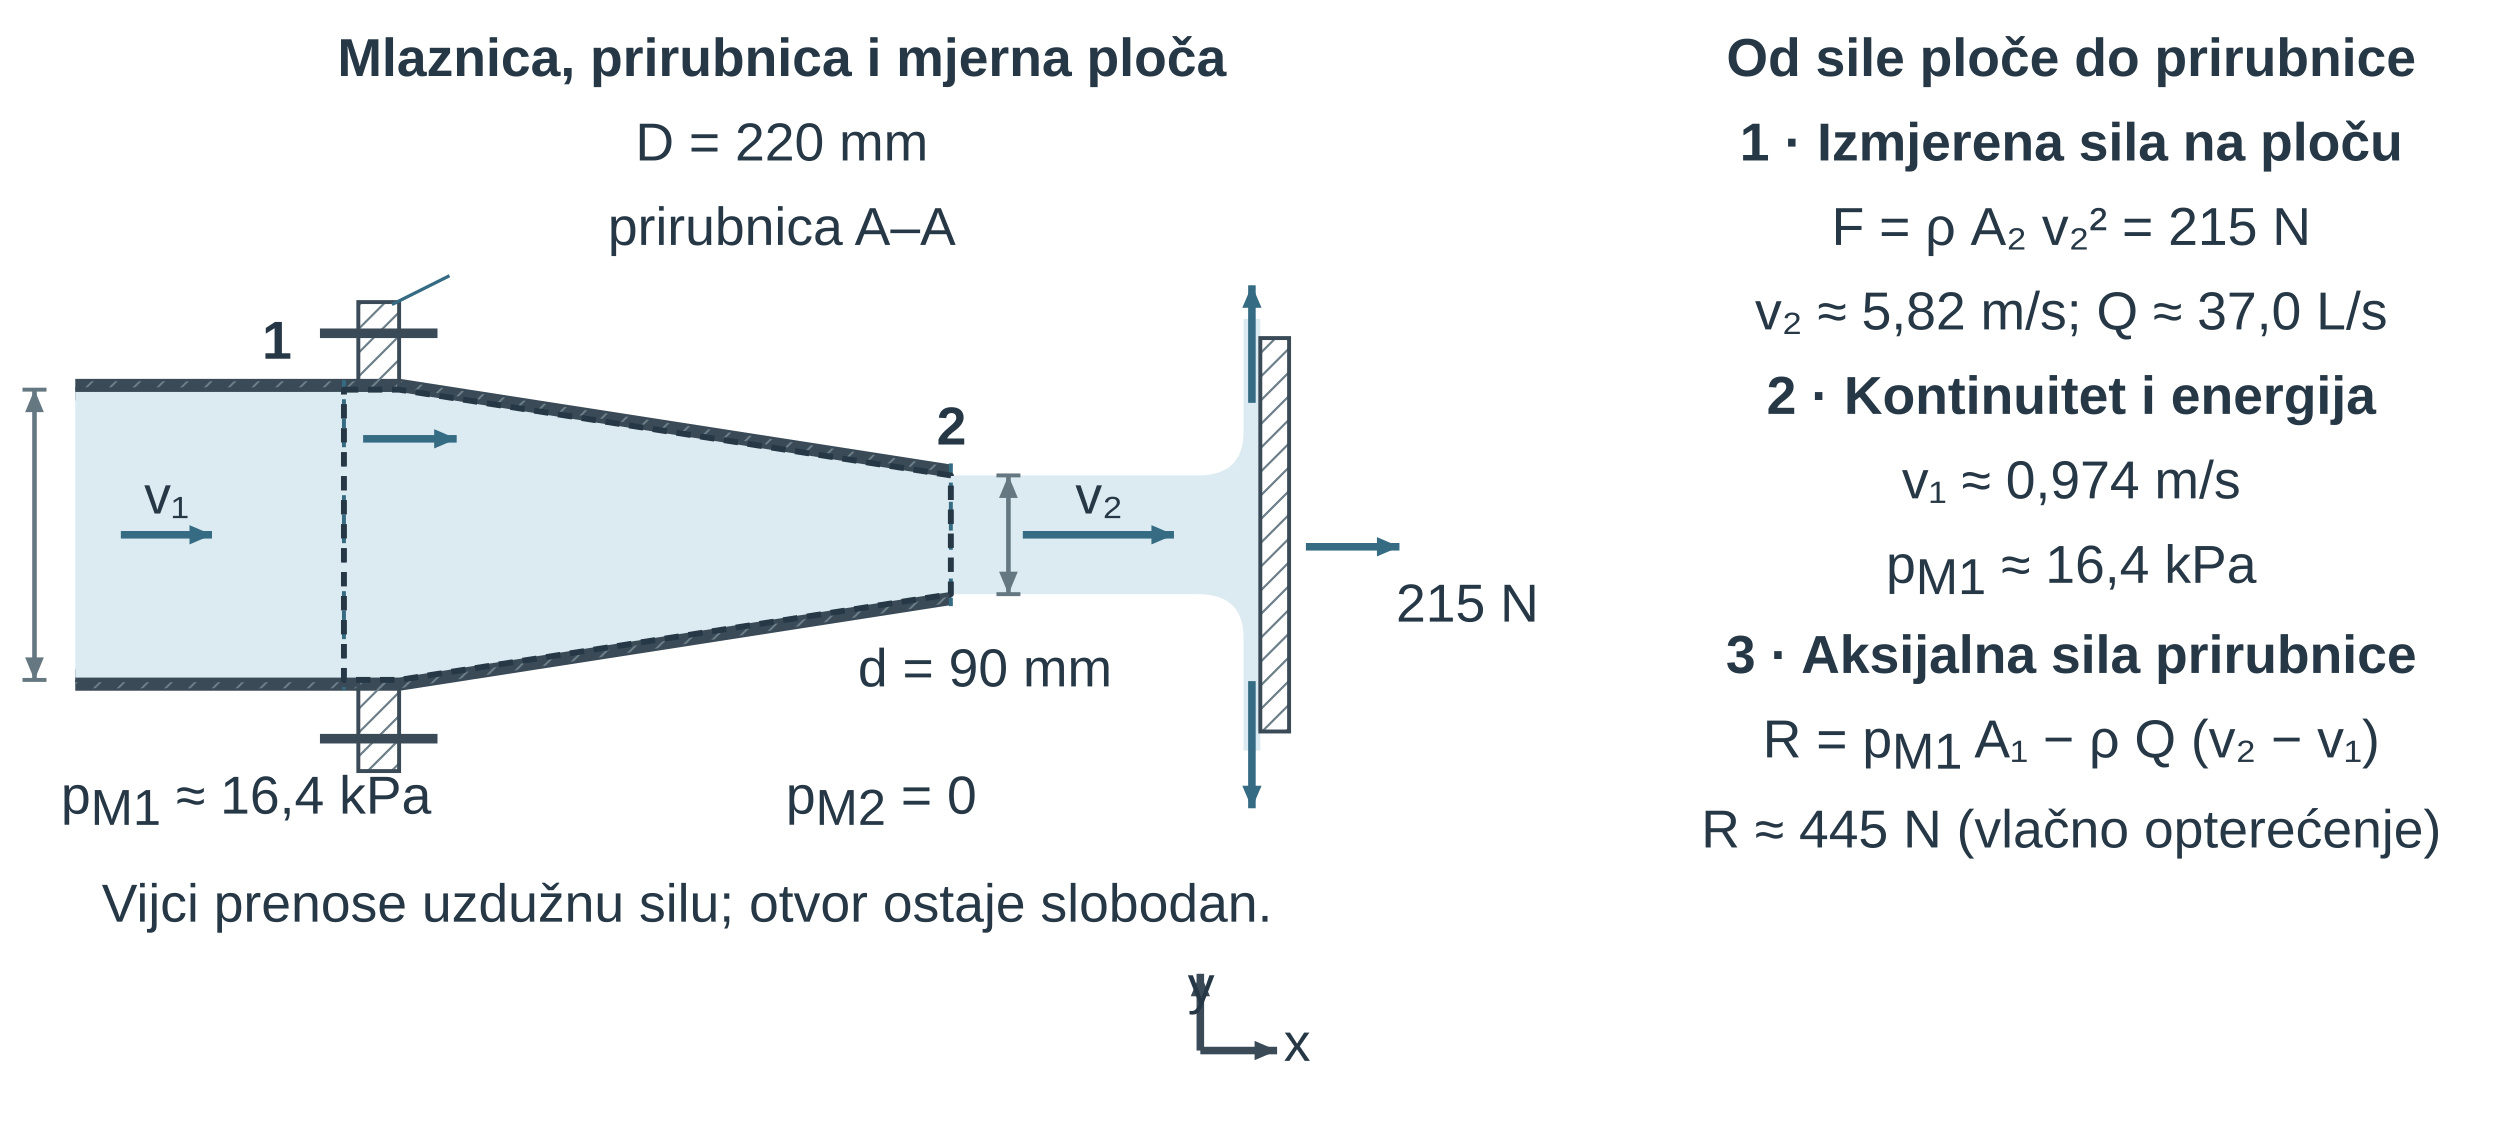
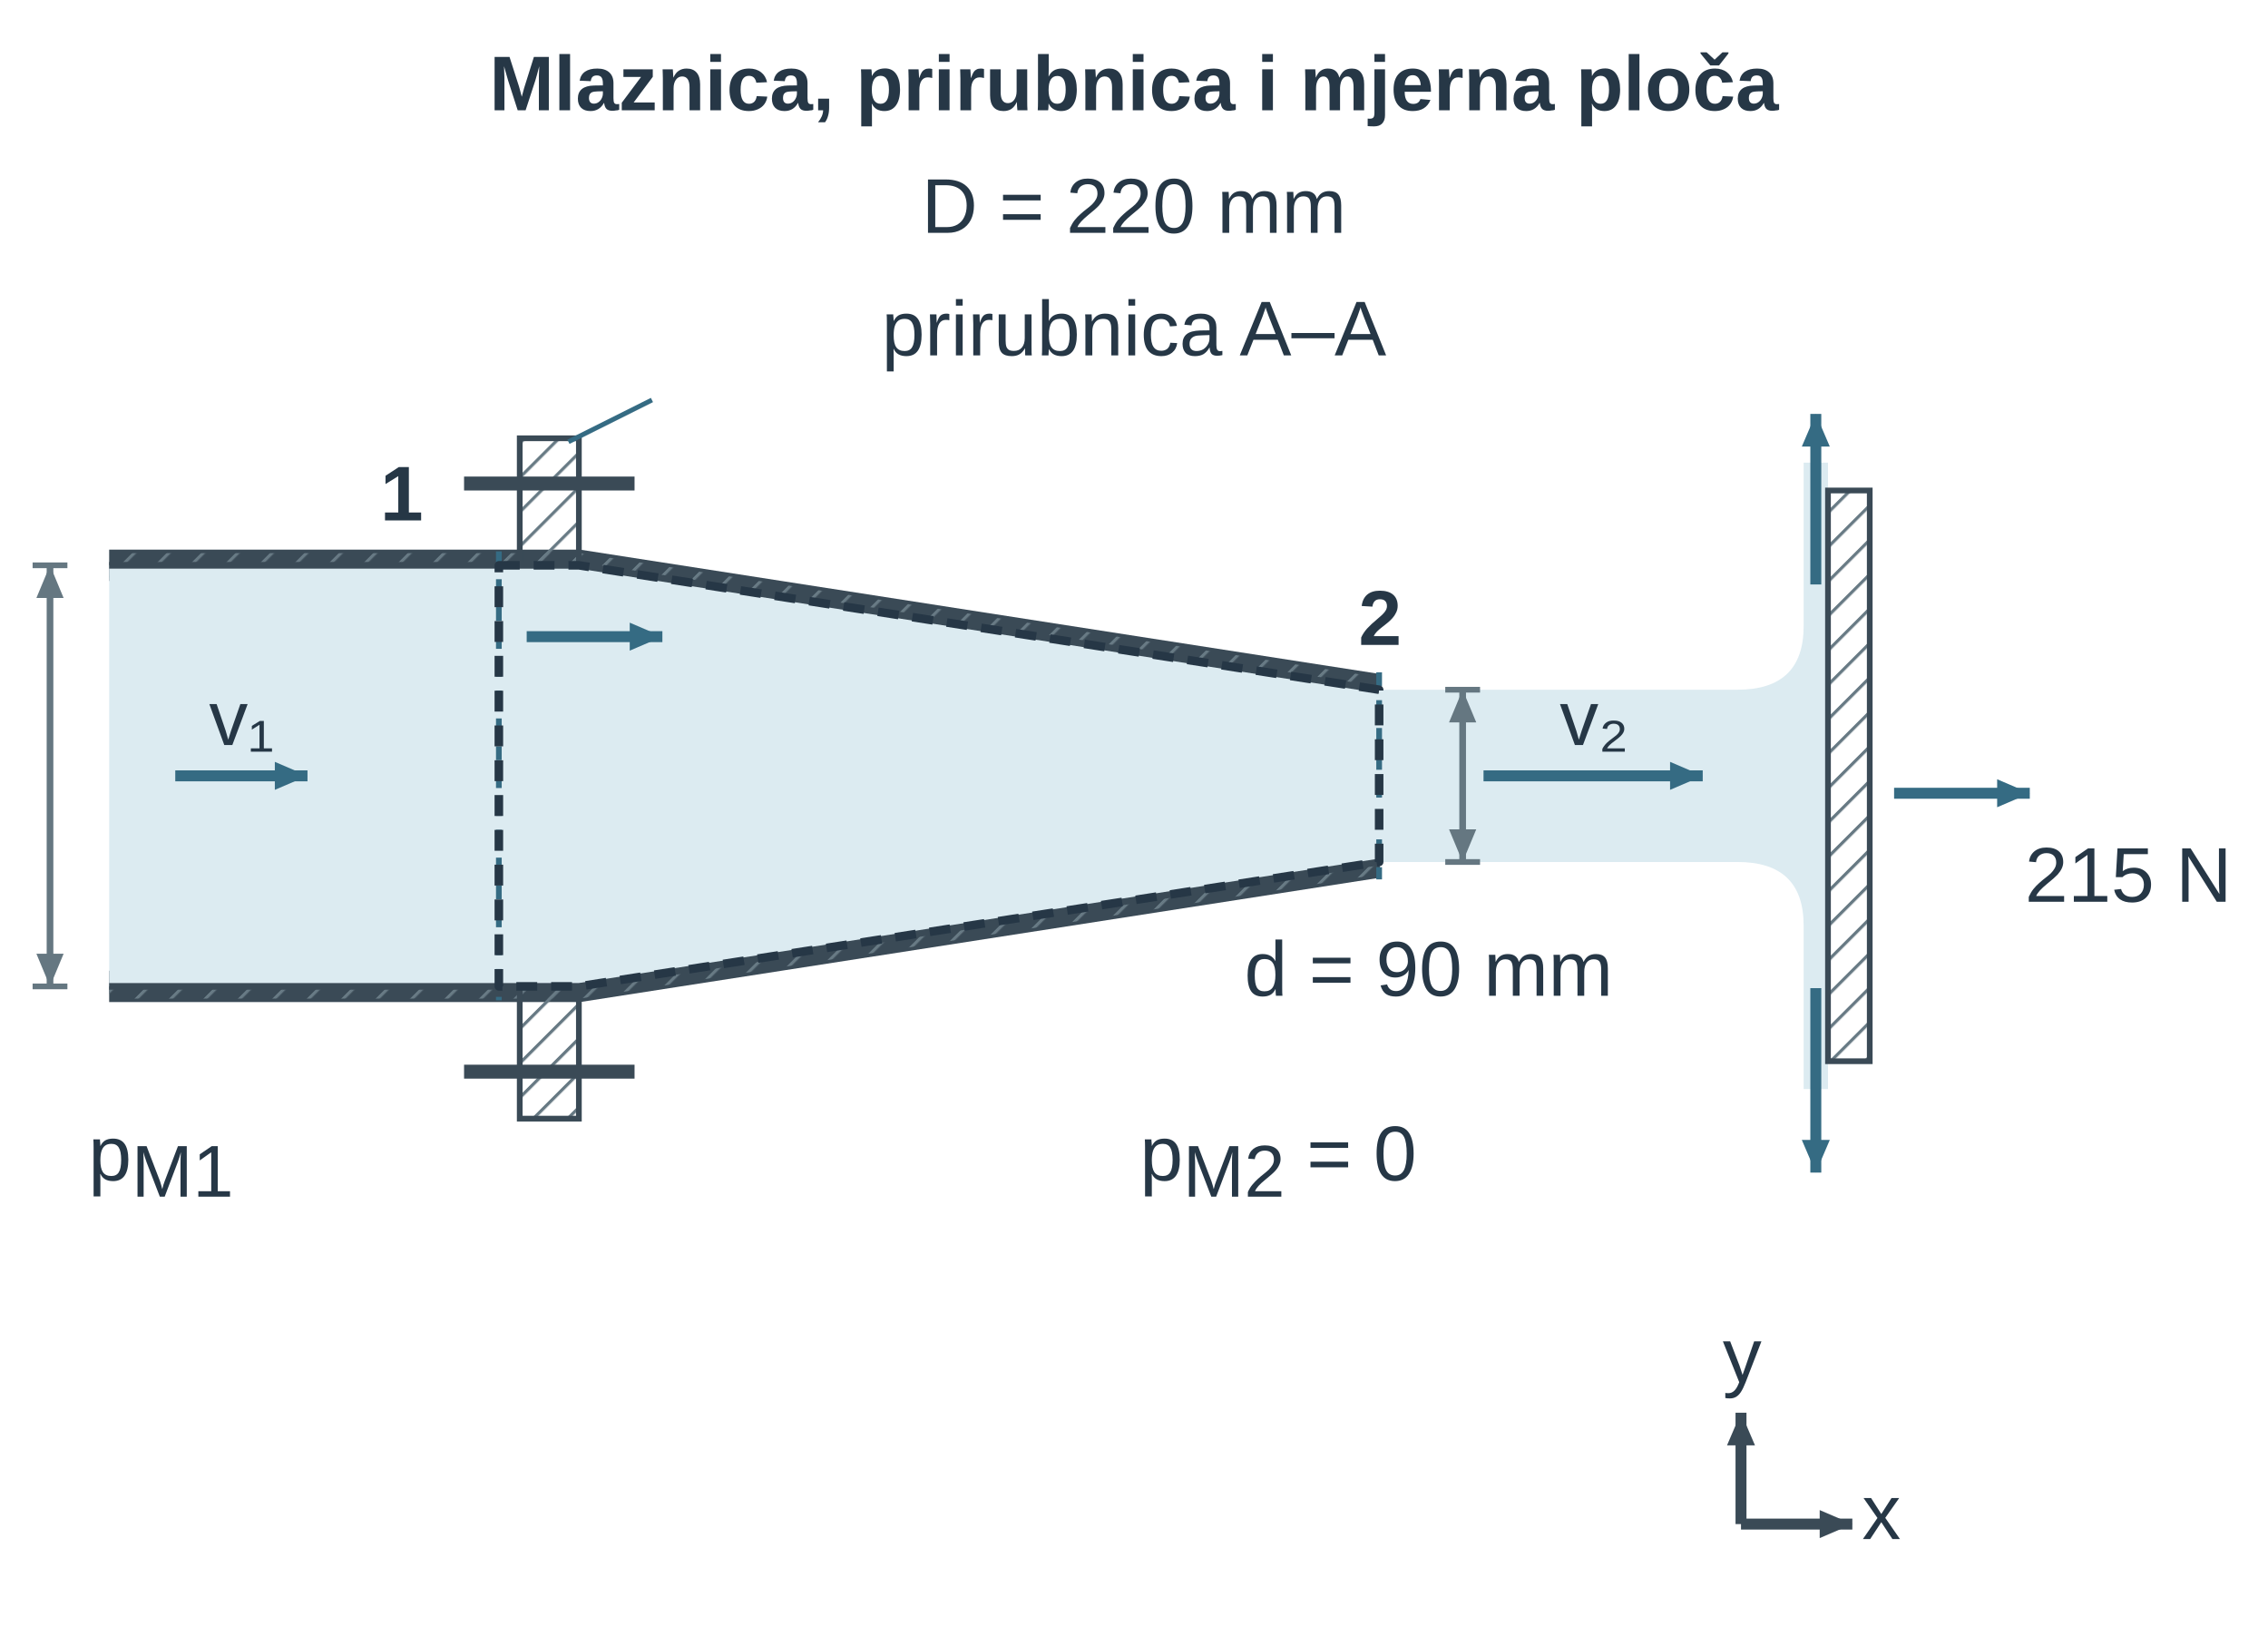
- <svg xmlns="http://www.w3.org/2000/svg" width="443.959pt" height="201.392pt" viewBox="0 0 443.959 201.392" role="img">
+ <svg xmlns="http://www.w3.org/2000/svg" width="277.682pt" height="201.392pt" viewBox="0 0 277.682 201.392" role="img">
  <defs>
    <pattern id="u11v2_hatch" width="7" height="7" patternUnits="userSpaceOnUse" patternTransform="rotate(45)">
      <line x1="0" y1="0" x2="0" y2="7" stroke="#657781" stroke-width="1.8" />
    </pattern>
    <marker id="u11v2_v" markerWidth="7" markerHeight="6" refX="7" refY="3" orient="auto">
      <path d="M0 0 L7 3 L0 6 Z" fill="#356b83" />
    </marker>
    <marker id="u11v2_dim" markerWidth="6" markerHeight="5" refX="6" refY="2.5" orient="auto-start-reverse">
      <path d="M0 0 L6 2.5 L0 5 Z" fill="#657781" />
    </marker>
    <marker id="u11v2_dimSmall" markerWidth="3" markerHeight="3" refX="3" refY="1.5" orient="auto-start-reverse">
      <path d="M0 0 L3 1.5 L0 3 Z" fill="#356b83" />
    </marker>
    <marker id="u11v2_forceMarker" markerWidth="7" markerHeight="6" refX="7" refY="3" orient="auto">
      <path d="M0 0 L7 3 L0 6 Z" fill="#356b83" />
    </marker>
    <marker id="u11v2_pressureMarker" markerWidth="7" markerHeight="6" refX="7" refY="3" orient="auto">
      <path d="M0 0 L7 3 L0 6 Z" fill="#356b83" />
    </marker>
    <marker id="u11v2_reactionMarker" markerWidth="7" markerHeight="6" refX="7" refY="3" orient="auto">
      <path d="M0 0 L7 3 L0 6 Z" fill="#356b83" />
    </marker>
    <marker id="u11v2_axisMarker" markerWidth="7" markerHeight="6" refX="7" refY="3" orient="auto">
      <path d="M0 0 L7 3 L0 6 Z" fill="#3a4a56" />
    </marker>
  </defs>
  <g font-family="Arial, Liberation Sans, sans-serif">
    <g transform="translate(138.841 13.5)">
      <text data-source-text="1" x="0" y="0" text-anchor="middle" font-size="9.5" font-weight="600" fill="rgb(38, 55, 70)">Mlaznica, prirubnica i mjerna ploča</text>
    </g>
    <g transform="translate(138.841 28.5)">
      <text data-source-text="7" x="0" y="0" text-anchor="middle" font-size="9.5" font-weight="400" fill="rgb(38, 55, 70)">D = 220 mm</text>
    </g>
    <g transform="translate(138.841 43.5)">
      <text data-source-text="3" x="0" y="0" text-anchor="middle" font-size="9.5" font-weight="400" fill="rgb(38, 55, 70)">prirubnica A–A</text>
    </g>
-     <g transform="translate(-5.804 -11.531) scale(0.426)">
-       <g transform="matrix(1 0 0 1 0 0)">
+     <g transform="translate(-6.231 -7.268) scale(0.426)">
+       <g transform="matrix(1 0 0 1 1 -10)">
        <path d="M45 189.5 H180 L410 225.25" fill="none" stroke="rgb(58, 74, 86)" stroke-width="9px" stroke-linecap="butt" stroke-linejoin="round" stroke-dasharray="none" fill-opacity="1" stroke-opacity="1" opacity="1" marker-start="none" marker-mid="none" marker-end="none" data-source-geometry="1" />
      </g>
    </g>
-     <g transform="translate(-5.804 -11.531) scale(0.426)">
-       <g transform="matrix(1 0 0 1 0 0)">
+     <g transform="translate(-6.231 -7.268) scale(0.426)">
+       <g transform="matrix(1 0 0 1 1 -10)">
        <path d="M45 189.5 H180 L410 225.25" fill="none" stroke="url(#u11v2_hatch)" stroke-width="7px" stroke-linecap="butt" stroke-linejoin="round" stroke-dasharray="none" fill-opacity="1" stroke-opacity="1" opacity="1" marker-start="none" marker-mid="none" marker-end="none" data-source-geometry="2" />
      </g>
    </g>
-     <g transform="translate(-5.804 -11.531) scale(0.426)">
-       <g transform="matrix(1 0 0 1 0 0)">
+     <g transform="translate(-6.231 -7.268) scale(0.426)">
+       <g transform="matrix(1 0 0 1 1 -10)">
        <path d="M410 274.75 L180 310.5 H45" fill="none" stroke="rgb(58, 74, 86)" stroke-width="9px" stroke-linecap="butt" stroke-linejoin="round" stroke-dasharray="none" fill-opacity="1" stroke-opacity="1" opacity="1" marker-start="none" marker-mid="none" marker-end="none" data-source-geometry="3" />
      </g>
    </g>
-     <g transform="translate(-5.804 -11.531) scale(0.426)">
-       <g transform="matrix(1 0 0 1 0 0)">
+     <g transform="translate(-6.231 -7.268) scale(0.426)">
+       <g transform="matrix(1 0 0 1 1 -10)">
        <path d="M410 274.75 L180 310.5 H45" fill="none" stroke="url(#u11v2_hatch)" stroke-width="7px" stroke-linecap="butt" stroke-linejoin="round" stroke-dasharray="none" fill-opacity="1" stroke-opacity="1" opacity="1" marker-start="none" marker-mid="none" marker-end="none" data-source-geometry="4" />
      </g>
    </g>
-     <g transform="translate(-5.804 -11.531) scale(0.426)">
-       <g transform="matrix(1 0 0 1 0 0)">
+     <g transform="translate(-6.231 -7.268) scale(0.426)">
+       <g transform="matrix(1 0 0 1 1 -10)">
        <path d="M45 189.5 H180 L410 225.25 H513 Q532 225.25 532 207 V160 H539 V340 H532 V293 Q532 274.75 513 274.75 H410 L180 310.5 H45 Z" fill="rgb(220, 235, 241)" stroke="none" stroke-width="1.8px" stroke-linecap="butt" stroke-linejoin="miter" stroke-dasharray="none" fill-opacity="1" stroke-opacity="1" opacity="1" marker-start="none" marker-mid="none" marker-end="none" data-source-geometry="5" />
      </g>
    </g>
-     <g transform="translate(-5.804 -11.531) scale(0.426)">
-       <g transform="matrix(1 0 0 1 0 0)">
+     <g transform="translate(-6.231 -7.268) scale(0.426)">
+       <g transform="matrix(1 0 0 1 1 -10)">
        <path d="M45 189.5 H180 L410 225.25" fill="none" stroke="rgb(58, 74, 86)" stroke-width="1.916" stroke-linecap="butt" stroke-linejoin="miter" stroke-dasharray="none" fill-opacity="1" stroke-opacity="1" opacity="1" marker-start="none" marker-mid="none" marker-end="none" data-source-geometry="6" />
      </g>
    </g>
-     <g transform="translate(-5.804 -11.531) scale(0.426)">
-       <g transform="matrix(1 0 0 1 0 0)">
+     <g transform="translate(-6.231 -7.268) scale(0.426)">
+       <g transform="matrix(1 0 0 1 1 -10)">
        <path d="M410 274.75 L180 310.5 H45" fill="none" stroke="rgb(58, 74, 86)" stroke-width="1.916" stroke-linecap="butt" stroke-linejoin="miter" stroke-dasharray="none" fill-opacity="1" stroke-opacity="1" opacity="1" marker-start="none" marker-mid="none" marker-end="none" data-source-geometry="7" />
      </g>
    </g>
-     <g transform="translate(-5.804 -11.531) scale(0.426)">
-       <g transform="matrix(1 0 0 1 0 0)">
+     <g transform="translate(-6.231 -7.268) scale(0.426)">
+       <g transform="matrix(1 0 0 1 1 -10)">
        <rect x="163" y="153" width="17" height="36.5" rx="0" fill="url(#u11v2_hatch)" stroke="rgb(58, 74, 86)" stroke-width="1.642" stroke-linecap="butt" stroke-linejoin="miter" stroke-dasharray="none" fill-opacity="1" stroke-opacity="1" opacity="1" marker-start="none" marker-mid="none" marker-end="none" data-source-geometry="8" />
      </g>
    </g>
-     <g transform="translate(-5.804 -11.531) scale(0.426)">
-       <g transform="matrix(1 0 0 1 0 0)">
+     <g transform="translate(-6.231 -7.268) scale(0.426)">
+       <g transform="matrix(1 0 0 1 1 -10)">
        <rect x="163" y="310.5" width="17" height="38" rx="0" fill="url(#u11v2_hatch)" stroke="rgb(58, 74, 86)" stroke-width="1.642" stroke-linecap="butt" stroke-linejoin="miter" stroke-dasharray="none" fill-opacity="1" stroke-opacity="1" opacity="1" marker-start="none" marker-mid="none" marker-end="none" data-source-geometry="9" />
      </g>
    </g>
-     <g transform="translate(-5.804 -11.531) scale(0.426)">
-       <g transform="matrix(1 0 0 1 0 0)">
+     <g transform="translate(-6.231 -7.268) scale(0.426)">
+       <g transform="matrix(1 0 0 1 1 -10)">
        <line x1="147" y1="166" x2="196" y2="166" stroke="rgb(58, 74, 86)" stroke-width="4px" fill="rgb(58, 74, 86)" stroke-linecap="butt" stroke-linejoin="miter" stroke-dasharray="none" fill-opacity="1" stroke-opacity="1" opacity="1" marker-start="none" marker-mid="none" marker-end="none" data-source-geometry="10" />
      </g>
    </g>
-     <g transform="translate(-5.804 -11.531) scale(0.426)">
-       <g transform="matrix(1 0 0 1 0 0)">
+     <g transform="translate(-6.231 -7.268) scale(0.426)">
+       <g transform="matrix(1 0 0 1 1 -10)">
        <line x1="147" y1="335" x2="196" y2="335" stroke="rgb(58, 74, 86)" stroke-width="4px" fill="rgb(58, 74, 86)" stroke-linecap="butt" stroke-linejoin="miter" stroke-dasharray="none" fill-opacity="1" stroke-opacity="1" opacity="1" marker-start="none" marker-mid="none" marker-end="none" data-source-geometry="11" />
      </g>
    </g>
-     <g transform="translate(-5.804 -11.531) scale(0.426)">
-       <g transform="matrix(1 0 0 1 0 0)">
+     <g transform="translate(-6.231 -7.268) scale(0.426)">
+       <g transform="matrix(1 0 0 1 1 -10)">
        <rect x="539" y="168" width="12" height="164" rx="0" fill="url(#u11v2_hatch)" stroke="rgb(58, 74, 86)" stroke-width="1.642" stroke-linecap="butt" stroke-linejoin="miter" stroke-dasharray="none" fill-opacity="1" stroke-opacity="1" opacity="1" marker-start="none" marker-mid="none" marker-end="none" data-source-geometry="12" />
      </g>
    </g>
-     <g transform="translate(-5.804 -11.531) scale(0.426)">
-       <g transform="matrix(1 0 0 1 0 0)">
+     <g transform="translate(-6.231 -7.268) scale(0.426)">
+       <g transform="matrix(1 0 0 1 1 -10)">
        <line x1="157" y1="185.5" x2="157" y2="314.5" stroke="rgb(53, 107, 131)" stroke-width="1.642" stroke-dasharray="4px, 4px" fill="rgb(58, 74, 86)" stroke-linecap="butt" stroke-linejoin="miter" fill-opacity="1" stroke-opacity="1" opacity="1" marker-start="none" marker-mid="none" marker-end="none" data-source-geometry="13" />
      </g>
    </g>
-     <g transform="translate(-5.804 -11.531) scale(0.426)">
-       <g transform="matrix(1 0 0 1 0 0)">
+     <g transform="translate(-6.231 -7.268) scale(0.426)">
+       <g transform="matrix(1 0 0 1 1 -10)">
        <line x1="201" y1="142" x2="177" y2="154" stroke="rgb(53, 107, 131)" stroke-width="1.368" fill="rgb(58, 74, 86)" stroke-linecap="butt" stroke-linejoin="miter" stroke-dasharray="none" fill-opacity="1" stroke-opacity="1" opacity="1" marker-start="none" marker-mid="none" marker-end="none" data-source-geometry="16" />
      </g>
    </g>
-     <g transform="translate(-5.804 -11.531) scale(0.426)">
-       <g transform="matrix(1 0 0 1 0 0)">
+     <g transform="translate(-6.231 -7.268) scale(0.426)">
+       <g transform="matrix(1 0 0 1 1 -10)">
        <line x1="410" y1="220.25" x2="410" y2="279.75" stroke="rgb(53, 107, 131)" stroke-width="1.642" stroke-dasharray="4px, 4px" fill="rgb(58, 74, 86)" stroke-linecap="butt" stroke-linejoin="miter" fill-opacity="1" stroke-opacity="1" opacity="1" marker-start="none" marker-mid="none" marker-end="none" data-source-geometry="17" />
      </g>
    </g>
    <defs>
      <marker id="u11v2_v-print-0-19-marker-end" markerWidth="9.384" markerHeight="8.043" refX="7" refY="3" orient="auto" viewBox="0 0 7 6" markerUnits="userSpaceOnUse">
        <path d="M0 0 L7 3 L0 6 Z" fill="#356b83" />
      </marker>
    </defs>
-     <g transform="translate(-5.804 -11.531) scale(0.426)">
-       <g transform="matrix(1 0 0 1 0 0)">
+     <g transform="translate(-6.231 -7.268) scale(0.426)">
+       <g transform="matrix(1 0 0 1 1 -10)">
        <path d="M64 250 L102 250" fill="none" stroke="rgb(53, 107, 131)" stroke-width="3.147" marker-end="url(#u11v2_v-print-0-19-marker-end)" stroke-linecap="butt" stroke-linejoin="miter" stroke-dasharray="none" fill-opacity="1" stroke-opacity="1" opacity="1" marker-start="none" marker-mid="none" data-source-geometry="19" />
      </g>
    </g>
    <defs>
      <marker id="u11v2_v-print-0-21-marker-end" markerWidth="9.384" markerHeight="8.043" refX="7" refY="3" orient="auto" viewBox="0 0 7 6" markerUnits="userSpaceOnUse">
        <path d="M0 0 L7 3 L0 6 Z" fill="#356b83" />
      </marker>
    </defs>
-     <g transform="translate(-5.804 -11.531) scale(0.426)">
-       <g transform="matrix(1 0 0 1 0 0)">
+     <g transform="translate(-6.231 -7.268) scale(0.426)">
+       <g transform="matrix(1 0 0 1 1 -10)">
        <path d="M440 250 L503 250" fill="none" stroke="rgb(53, 107, 131)" stroke-width="3.147" marker-end="url(#u11v2_v-print-0-21-marker-end)" stroke-linecap="butt" stroke-linejoin="miter" stroke-dasharray="none" fill-opacity="1" stroke-opacity="1" opacity="1" marker-start="none" marker-mid="none" data-source-geometry="21" />
      </g>
    </g>
    <defs>
      <marker id="u11v2_v-print-0-23-marker-end" markerWidth="9.384" markerHeight="8.043" refX="7" refY="3" orient="auto" viewBox="0 0 7 6" markerUnits="userSpaceOnUse">
        <path d="M0 0 L7 3 L0 6 Z" fill="#356b83" />
      </marker>
    </defs>
-     <g transform="translate(-5.804 -11.531) scale(0.426)">
-       <g transform="matrix(1 0 0 1 0 0)">
+     <g transform="translate(-6.231 -7.268) scale(0.426)">
+       <g transform="matrix(1 0 0 1 1 -10)">
        <path d="M535.5 195 L535.5 146" fill="none" stroke="rgb(53, 107, 131)" stroke-width="3.147" marker-end="url(#u11v2_v-print-0-23-marker-end)" stroke-linecap="butt" stroke-linejoin="miter" stroke-dasharray="none" fill-opacity="1" stroke-opacity="1" opacity="1" marker-start="none" marker-mid="none" data-source-geometry="23" />
      </g>
    </g>
    <defs>
      <marker id="u11v2_v-print-0-24-marker-end" markerWidth="9.384" markerHeight="8.043" refX="7" refY="3" orient="auto" viewBox="0 0 7 6" markerUnits="userSpaceOnUse">
        <path d="M0 0 L7 3 L0 6 Z" fill="#356b83" />
      </marker>
    </defs>
-     <g transform="translate(-5.804 -11.531) scale(0.426)">
-       <g transform="matrix(1 0 0 1 0 0)">
+     <g transform="translate(-6.231 -7.268) scale(0.426)">
+       <g transform="matrix(1 0 0 1 1 -10)">
        <path d="M535.5 311 L535.5 364" fill="none" stroke="rgb(53, 107, 131)" stroke-width="3.147" marker-end="url(#u11v2_v-print-0-24-marker-end)" stroke-linecap="butt" stroke-linejoin="miter" stroke-dasharray="none" fill-opacity="1" stroke-opacity="1" opacity="1" marker-start="none" marker-mid="none" data-source-geometry="24" />
      </g>
    </g>
-     <g transform="translate(-5.804 -11.531) scale(0.426)">
-       <g transform="matrix(1 0 0 1 0 0)">
+     <g transform="translate(-6.231 -7.268) scale(0.426)">
+       <g transform="matrix(1 0 0 1 1 -10)">
        <line x1="23" y1="189.5" x2="33" y2="189.5" stroke="rgb(101, 119, 129)" stroke-width="1.642" fill="rgb(58, 74, 86)" stroke-linecap="butt" stroke-linejoin="miter" stroke-dasharray="none" fill-opacity="1" stroke-opacity="1" opacity="1" marker-start="none" marker-mid="none" marker-end="none" data-source-geometry="25" />
      </g>
    </g>
-     <g transform="translate(-5.804 -11.531) scale(0.426)">
-       <g transform="matrix(1 0 0 1 0 0)">
+     <g transform="translate(-6.231 -7.268) scale(0.426)">
+       <g transform="matrix(1 0 0 1 1 -10)">
        <line x1="23" y1="310.5" x2="33" y2="310.5" stroke="rgb(101, 119, 129)" stroke-width="1.642" fill="rgb(58, 74, 86)" stroke-linecap="butt" stroke-linejoin="miter" stroke-dasharray="none" fill-opacity="1" stroke-opacity="1" opacity="1" marker-start="none" marker-mid="none" marker-end="none" data-source-geometry="26" />
      </g>
    </g>
    <defs>
      <marker id="u11v2_dim-print-0-27-marker-start" markerWidth="9.384" markerHeight="7.82" refX="6" refY="2.5" orient="auto-start-reverse" viewBox="0 0 6 5" markerUnits="userSpaceOnUse">
        <path d="M0 0 L6 2.5 L0 5 Z" fill="#657781" />
      </marker>
    </defs>
    <defs>
      <marker id="u11v2_dim-print-0-27-marker-end" markerWidth="9.384" markerHeight="7.82" refX="6" refY="2.5" orient="auto-start-reverse" viewBox="0 0 6 5" markerUnits="userSpaceOnUse">
        <path d="M0 0 L6 2.5 L0 5 Z" fill="#657781" />
      </marker>
    </defs>
-     <g transform="translate(-5.804 -11.531) scale(0.426)">
-       <g transform="matrix(1 0 0 1 0 0)">
+     <g transform="translate(-6.231 -7.268) scale(0.426)">
+       <g transform="matrix(1 0 0 1 1 -10)">
        <path d="M28 189.5 L28 310.5" fill="none" stroke="rgb(101, 119, 129)" stroke-width="1.916" marker-start="url(#u11v2_dim-print-0-27-marker-start)" marker-end="url(#u11v2_dim-print-0-27-marker-end)" stroke-linecap="butt" stroke-linejoin="miter" stroke-dasharray="none" fill-opacity="1" stroke-opacity="1" opacity="1" marker-mid="none" data-source-geometry="27" />
      </g>
    </g>
-     <g transform="translate(-5.804 -11.531) scale(0.426)">
-       <g transform="matrix(1 0 0 1 0 0)">
+     <g transform="translate(-6.231 -7.268) scale(0.426)">
+       <g transform="matrix(1 0 0 1 1 -10)">
        <line x1="429" y1="225.25" x2="439" y2="225.25" stroke="rgb(101, 119, 129)" stroke-width="1.642" fill="rgb(58, 74, 86)" stroke-linecap="butt" stroke-linejoin="miter" stroke-dasharray="none" fill-opacity="1" stroke-opacity="1" opacity="1" marker-start="none" marker-mid="none" marker-end="none" data-source-geometry="29" />
      </g>
    </g>
-     <g transform="translate(-5.804 -11.531) scale(0.426)">
-       <g transform="matrix(1 0 0 1 0 0)">
+     <g transform="translate(-6.231 -7.268) scale(0.426)">
+       <g transform="matrix(1 0 0 1 1 -10)">
        <line x1="429" y1="274.75" x2="439" y2="274.75" stroke="rgb(101, 119, 129)" stroke-width="1.642" fill="rgb(58, 74, 86)" stroke-linecap="butt" stroke-linejoin="miter" stroke-dasharray="none" fill-opacity="1" stroke-opacity="1" opacity="1" marker-start="none" marker-mid="none" marker-end="none" data-source-geometry="30" />
      </g>
    </g>
    <defs>
      <marker id="u11v2_dim-print-0-31-marker-start" markerWidth="9.384" markerHeight="7.82" refX="6" refY="2.5" orient="auto-start-reverse" viewBox="0 0 6 5" markerUnits="userSpaceOnUse">
        <path d="M0 0 L6 2.5 L0 5 Z" fill="#657781" />
      </marker>
    </defs>
    <defs>
      <marker id="u11v2_dim-print-0-31-marker-end" markerWidth="9.384" markerHeight="7.82" refX="6" refY="2.5" orient="auto-start-reverse" viewBox="0 0 6 5" markerUnits="userSpaceOnUse">
        <path d="M0 0 L6 2.5 L0 5 Z" fill="#657781" />
      </marker>
    </defs>
-     <g transform="translate(-5.804 -11.531) scale(0.426)">
-       <g transform="matrix(1 0 0 1 0 0)">
+     <g transform="translate(-6.231 -7.268) scale(0.426)">
+       <g transform="matrix(1 0 0 1 1 -10)">
        <path d="M434 225.25 L434 274.75" fill="none" stroke="rgb(101, 119, 129)" stroke-width="1.916" marker-start="url(#u11v2_dim-print-0-31-marker-start)" marker-end="url(#u11v2_dim-print-0-31-marker-end)" stroke-linecap="butt" stroke-linejoin="miter" stroke-dasharray="none" fill-opacity="1" stroke-opacity="1" opacity="1" marker-mid="none" data-source-geometry="31" />
      </g>
    </g>
    <defs>
      <marker id="u11v2_pressureMarker-print-0-35-marker-end" markerWidth="9.384" markerHeight="8.043" refX="7" refY="3" orient="auto" viewBox="0 0 7 6" markerUnits="userSpaceOnUse">
        <path d="M0 0 L7 3 L0 6 Z" fill="#356b83" />
      </marker>
    </defs>
-     <g transform="translate(-5.804 -11.531) scale(0.426)">
-       <g transform="matrix(1 0 0 1 0 0)">
+     <g transform="translate(-6.231 -7.268) scale(0.426)">
+       <g transform="matrix(1 0 0 1 1 -10)">
        <path d="M165 210 L204 210" fill="none" stroke="rgb(53, 107, 131)" stroke-width="3.147" marker-end="url(#u11v2_pressureMarker-print-0-35-marker-end)" stroke-linecap="butt" stroke-linejoin="miter" stroke-dasharray="none" fill-opacity="1" stroke-opacity="1" opacity="1" marker-start="none" marker-mid="none" data-source-geometry="35" />
      </g>
    </g>
    <defs>
      <marker id="u11v2_forceMarker-print-0-36-marker-end" markerWidth="9.384" markerHeight="8.043" refX="7" refY="3" orient="auto" viewBox="0 0 7 6" markerUnits="userSpaceOnUse">
        <path d="M0 0 L7 3 L0 6 Z" fill="#356b83" />
      </marker>
    </defs>
-     <g transform="translate(-5.804 -11.531) scale(0.426)">
-       <g transform="matrix(1 0 0 1 0 0)">
+     <g transform="translate(-6.231 -7.268) scale(0.426)">
+       <g transform="matrix(1 0 0 1 1 -10)">
        <path d="M558 255 L597 255" fill="none" stroke="rgb(53, 107, 131)" stroke-width="3.147" marker-end="url(#u11v2_forceMarker-print-0-36-marker-end)" stroke-linecap="butt" stroke-linejoin="miter" stroke-dasharray="none" fill-opacity="1" stroke-opacity="1" opacity="1" marker-start="none" marker-mid="none" data-source-geometry="36" />
      </g>
    </g>
    <defs>
-       <marker id="u11v2_axisMarker-print-0-39-marker-end" markerWidth="9.384" markerHeight="8.043" refX="7" refY="3" orient="auto" viewBox="0 0 7 6" markerUnits="userSpaceOnUse">
+       <marker id="u11v2_axisMarker-print-0-38-marker-end" markerWidth="9.384" markerHeight="8.043" refX="7" refY="3" orient="auto" viewBox="0 0 7 6" markerUnits="userSpaceOnUse">
        <path d="M0 0 L7 3 L0 6 Z" fill="#3a4a56" />
      </marker>
    </defs>
-     <g transform="translate(-5.804 -11.531) scale(0.426)">
-       <g transform="matrix(1 0 0 1 0 0)">
-         <path d="M514 465 L546 465" fill="none" stroke="rgb(58, 74, 86)" stroke-width="3.147" marker-end="url(#u11v2_axisMarker-print-0-39-marker-end)" stroke-linecap="butt" stroke-linejoin="miter" stroke-dasharray="none" fill-opacity="1" stroke-opacity="1" opacity="1" marker-start="none" marker-mid="none" data-source-geometry="39" />
-       </g>
-     </g>
-     <defs>
-       <marker id="u11v2_axisMarker-print-0-41-marker-end" markerWidth="9.384" markerHeight="8.043" refX="7" refY="3" orient="auto" viewBox="0 0 7 6" markerUnits="userSpaceOnUse">
+     <g transform="translate(-6.231 -7.268) scale(0.426)">
+       <g transform="matrix(1 0 0 1 1 -10)">
+         <path d="M514 465 L546 465" fill="none" stroke="rgb(58, 74, 86)" stroke-width="3.147" marker-end="url(#u11v2_axisMarker-print-0-38-marker-end)" stroke-linecap="butt" stroke-linejoin="miter" stroke-dasharray="none" fill-opacity="1" stroke-opacity="1" opacity="1" marker-start="none" marker-mid="none" data-source-geometry="38" />
+       </g>
+     </g>
+     <defs>
+       <marker id="u11v2_axisMarker-print-0-40-marker-end" markerWidth="9.384" markerHeight="8.043" refX="7" refY="3" orient="auto" viewBox="0 0 7 6" markerUnits="userSpaceOnUse">
        <path d="M0 0 L7 3 L0 6 Z" fill="#3a4a56" />
      </marker>
    </defs>
-     <g transform="translate(-5.804 -11.531) scale(0.426)">
-       <g transform="matrix(1 0 0 1 0 0)">
-         <path d="M514 465 L514 433" fill="none" stroke="rgb(58, 74, 86)" stroke-width="3.147" marker-end="url(#u11v2_axisMarker-print-0-41-marker-end)" stroke-linecap="butt" stroke-linejoin="miter" stroke-dasharray="none" fill-opacity="1" stroke-opacity="1" opacity="1" marker-start="none" marker-mid="none" data-source-geometry="41" />
-       </g>
-     </g>
-     <g transform="translate(-5.804 -11.531) scale(0.426)">
-       <g transform="matrix(1 0 0 1 0 0)">
-         <path d="M157 189.5 H180 L410 225.25 V274.75 L180 310.5 H157 Z" fill="none" stroke="rgb(38, 55, 70)" stroke-width="2.463" stroke-dasharray="6px, 4px" stroke-linejoin="round" data-mf1-role="control-volume" stroke-linecap="butt" fill-opacity="1" stroke-opacity="1" opacity="1" marker-start="none" marker-mid="none" marker-end="none" data-source-geometry="53" />
+     <g transform="translate(-6.231 -7.268) scale(0.426)">
+       <g transform="matrix(1 0 0 1 1 -10)">
+         <path d="M514 465 L514 433" fill="none" stroke="rgb(58, 74, 86)" stroke-width="3.147" marker-end="url(#u11v2_axisMarker-print-0-40-marker-end)" stroke-linecap="butt" stroke-linejoin="miter" stroke-dasharray="none" fill-opacity="1" stroke-opacity="1" opacity="1" marker-start="none" marker-mid="none" data-source-geometry="40" />
+       </g>
+     </g>
+     <g transform="translate(-6.231 -7.268) scale(0.426)">
+       <g transform="matrix(1 0 0 1 1 -10)">
+         <path d="M157 189.5 H180 L410 225.25 V274.75 L180 310.5 H157 Z" fill="none" stroke="rgb(38, 55, 70)" stroke-width="2.463" stroke-dasharray="6px, 4px" stroke-linejoin="round" data-mf1-role="control-volume" stroke-linecap="butt" fill-opacity="1" stroke-opacity="1" opacity="1" marker-start="none" marker-mid="none" marker-end="none" data-source-geometry="42" />
      </g>
    </g>
    <g transform="translate(49.185 63.706)">
      <text data-source-text="2" x="0" y="0" text-anchor="middle" font-size="9.5" font-weight="600" fill="rgb(38, 55, 70)">1</text>
    </g>
    <g transform="translate(168.968 78.946)">
      <text data-source-text="4" x="0" y="0" text-anchor="middle" font-size="9.5" font-weight="600" fill="rgb(38, 55, 70)">2</text>
    </g>
    <g transform="translate(29.577 91.201)">
      <text data-source-text="5" x="0" y="0" text-anchor="middle" font-size="9.5" font-weight="400" fill="rgb(38, 55, 70)">v₁</text>
    </g>
    <g transform="translate(195.184 91.201)">
      <text data-source-text="6" x="0" y="0" text-anchor="middle" font-size="9.5" font-weight="400" fill="rgb(38, 55, 70)">v₂</text>
    </g>
    <g transform="translate(260.583 110.384)">
      <text data-source-text="11" x="0" y="0" text-anchor="middle" font-size="9.5" font-weight="400" fill="rgb(38, 55, 70)">215 N</text>
    </g>
    <g transform="translate(152.344 121.893)">
      <text data-source-text="8" x="0" y="0" text-anchor="start" font-size="9.5" font-weight="400" fill="rgb(38, 55, 70)">d = 90 mm</text>
    </g>
    <g transform="translate(10.82 144.486)">
-       <text data-source-text="9" x="0" y="0" text-anchor="start" font-size="9.5" font-weight="400" fill="rgb(38, 55, 70)">p<tspan font-size="9" font-weight="400" font-style="normal" fill="rgb(38, 55, 70)" baseline-shift="-2">M1</tspan> ≈ 16,4 kPa</text>
+       <text data-source-text="9" x="0" y="0" text-anchor="start" font-size="9.5" font-weight="400" fill="rgb(38, 55, 70)">p<tspan font-size="9" font-weight="400" font-style="normal" fill="rgb(38, 55, 70)" baseline-shift="-2">M1</tspan>
+       </text>
    </g>
    <g transform="translate(139.555 144.486)">
      <text data-source-text="10" x="0" y="0" text-anchor="start" font-size="9.5" font-weight="400" fill="rgb(38, 55, 70)">p<tspan font-size="9" font-weight="400" font-style="normal" fill="rgb(38, 55, 70)" baseline-shift="-2">M2</tspan> = 0</text>
    </g>
-     <g transform="translate(18.067 163.668)">
-       <text data-source-text="12" x="0" y="0" text-anchor="start" font-size="9.5" font-weight="400" fill="rgb(38, 55, 70)">Vijci prenose uzdužnu silu; otvor ostaje slobodan.</text>
-     </g>
-     <g transform="translate(213.301 178.21)">
-       <text data-source-text="14" x="0" y="0" text-anchor="middle" font-size="9.5" font-weight="400" fill="rgb(38, 55, 70)">y</text>
+     <g transform="translate(213.301 169.21)">
+       <text data-source-text="13" x="0" y="0" text-anchor="middle" font-size="9.5" font-weight="400" fill="rgb(38, 55, 70)">y</text>
    </g>
    <g transform="translate(230.352 188.392)">
-       <text data-source-text="13" x="0" y="0" text-anchor="middle" font-size="9.5" font-weight="400" fill="rgb(38, 55, 70)">x</text>
-     </g>
-     <g transform="translate(291.682 0)">
-       <g transform="translate(76.139 13.5)">
-         <text data-source-text="15" x="0" y="0" text-anchor="middle" font-size="9.5" font-weight="600" fill="rgb(38, 55, 70)">Od sile ploče do prirubnice</text>
-       </g>
-       <g transform="translate(76.139 28.5)">
-         <text data-source-text="16" x="0" y="0" text-anchor="middle" font-size="9.5" font-weight="600" fill="rgb(38, 55, 70)">1 · Izmjerena sila na ploču</text>
-       </g>
-       <g transform="translate(76.139 43.5)">
-         <text data-source-text="17" x="0" y="0" text-anchor="middle" font-size="9.5" font-weight="400" fill="rgb(38, 55, 70)">F = ρ A₂ v₂² = 215 N</text>
-       </g>
-       <g transform="translate(76.139 58.5)">
-         <text data-source-text="18" x="0" y="0" text-anchor="middle" font-size="9.5" font-weight="400" fill="rgb(38, 55, 70)">v₂ ≈ 5,82 m/s; Q ≈ 37,0 L/s</text>
-       </g>
-       <g transform="translate(76.139 73.5)">
-         <text data-source-text="19" x="0" y="0" text-anchor="middle" font-size="9.5" font-weight="600" fill="rgb(38, 55, 70)">2 · Kontinuitet i energija</text>
-       </g>
-       <g transform="translate(76.139 88.5)">
-         <text data-source-text="20" x="0" y="0" text-anchor="middle" font-size="9.5" font-weight="400" fill="rgb(38, 55, 70)">v₁ ≈ 0,974 m/s</text>
-       </g>
-       <g transform="translate(76.139 103.5)">
-         <text data-source-text="21" x="0" y="0" text-anchor="middle" font-size="9.5" font-weight="400" fill="rgb(38, 55, 70)">p<tspan font-size="9" font-weight="400" font-style="normal" fill="rgb(38, 55, 70)" baseline-shift="-2">M1</tspan> ≈ 16,4 kPa</text>
-       </g>
-       <g transform="translate(76.139 119.5)">
-         <text data-source-text="22" x="0" y="0" text-anchor="middle" font-size="9.5" font-weight="600" fill="rgb(38, 55, 70)">3 · Aksijalna sila prirubnice</text>
-       </g>
-       <g transform="translate(76.139 134.5)">
-         <text data-source-text="23" x="0" y="0" text-anchor="middle" font-size="9.5" font-weight="400" fill="rgb(38, 55, 70)">R = p<tspan font-size="9" font-weight="400" font-style="normal" fill="rgb(38, 55, 70)" baseline-shift="-2">M1</tspan> A₁ − ρ Q (v₂ − v₁)</text>
-       </g>
-       <g transform="translate(76.139 150.5)">
-         <text data-source-text="24" x="0" y="0" text-anchor="middle" font-size="9.5" font-weight="400" fill="rgb(38, 55, 70)">R ≈ 445 N (vlačno opterećenje)</text>
-       </g>
+       <text data-source-text="12" x="0" y="0" text-anchor="middle" font-size="9.5" font-weight="400" fill="rgb(38, 55, 70)">x</text>
    </g>
  </g>
</svg>
